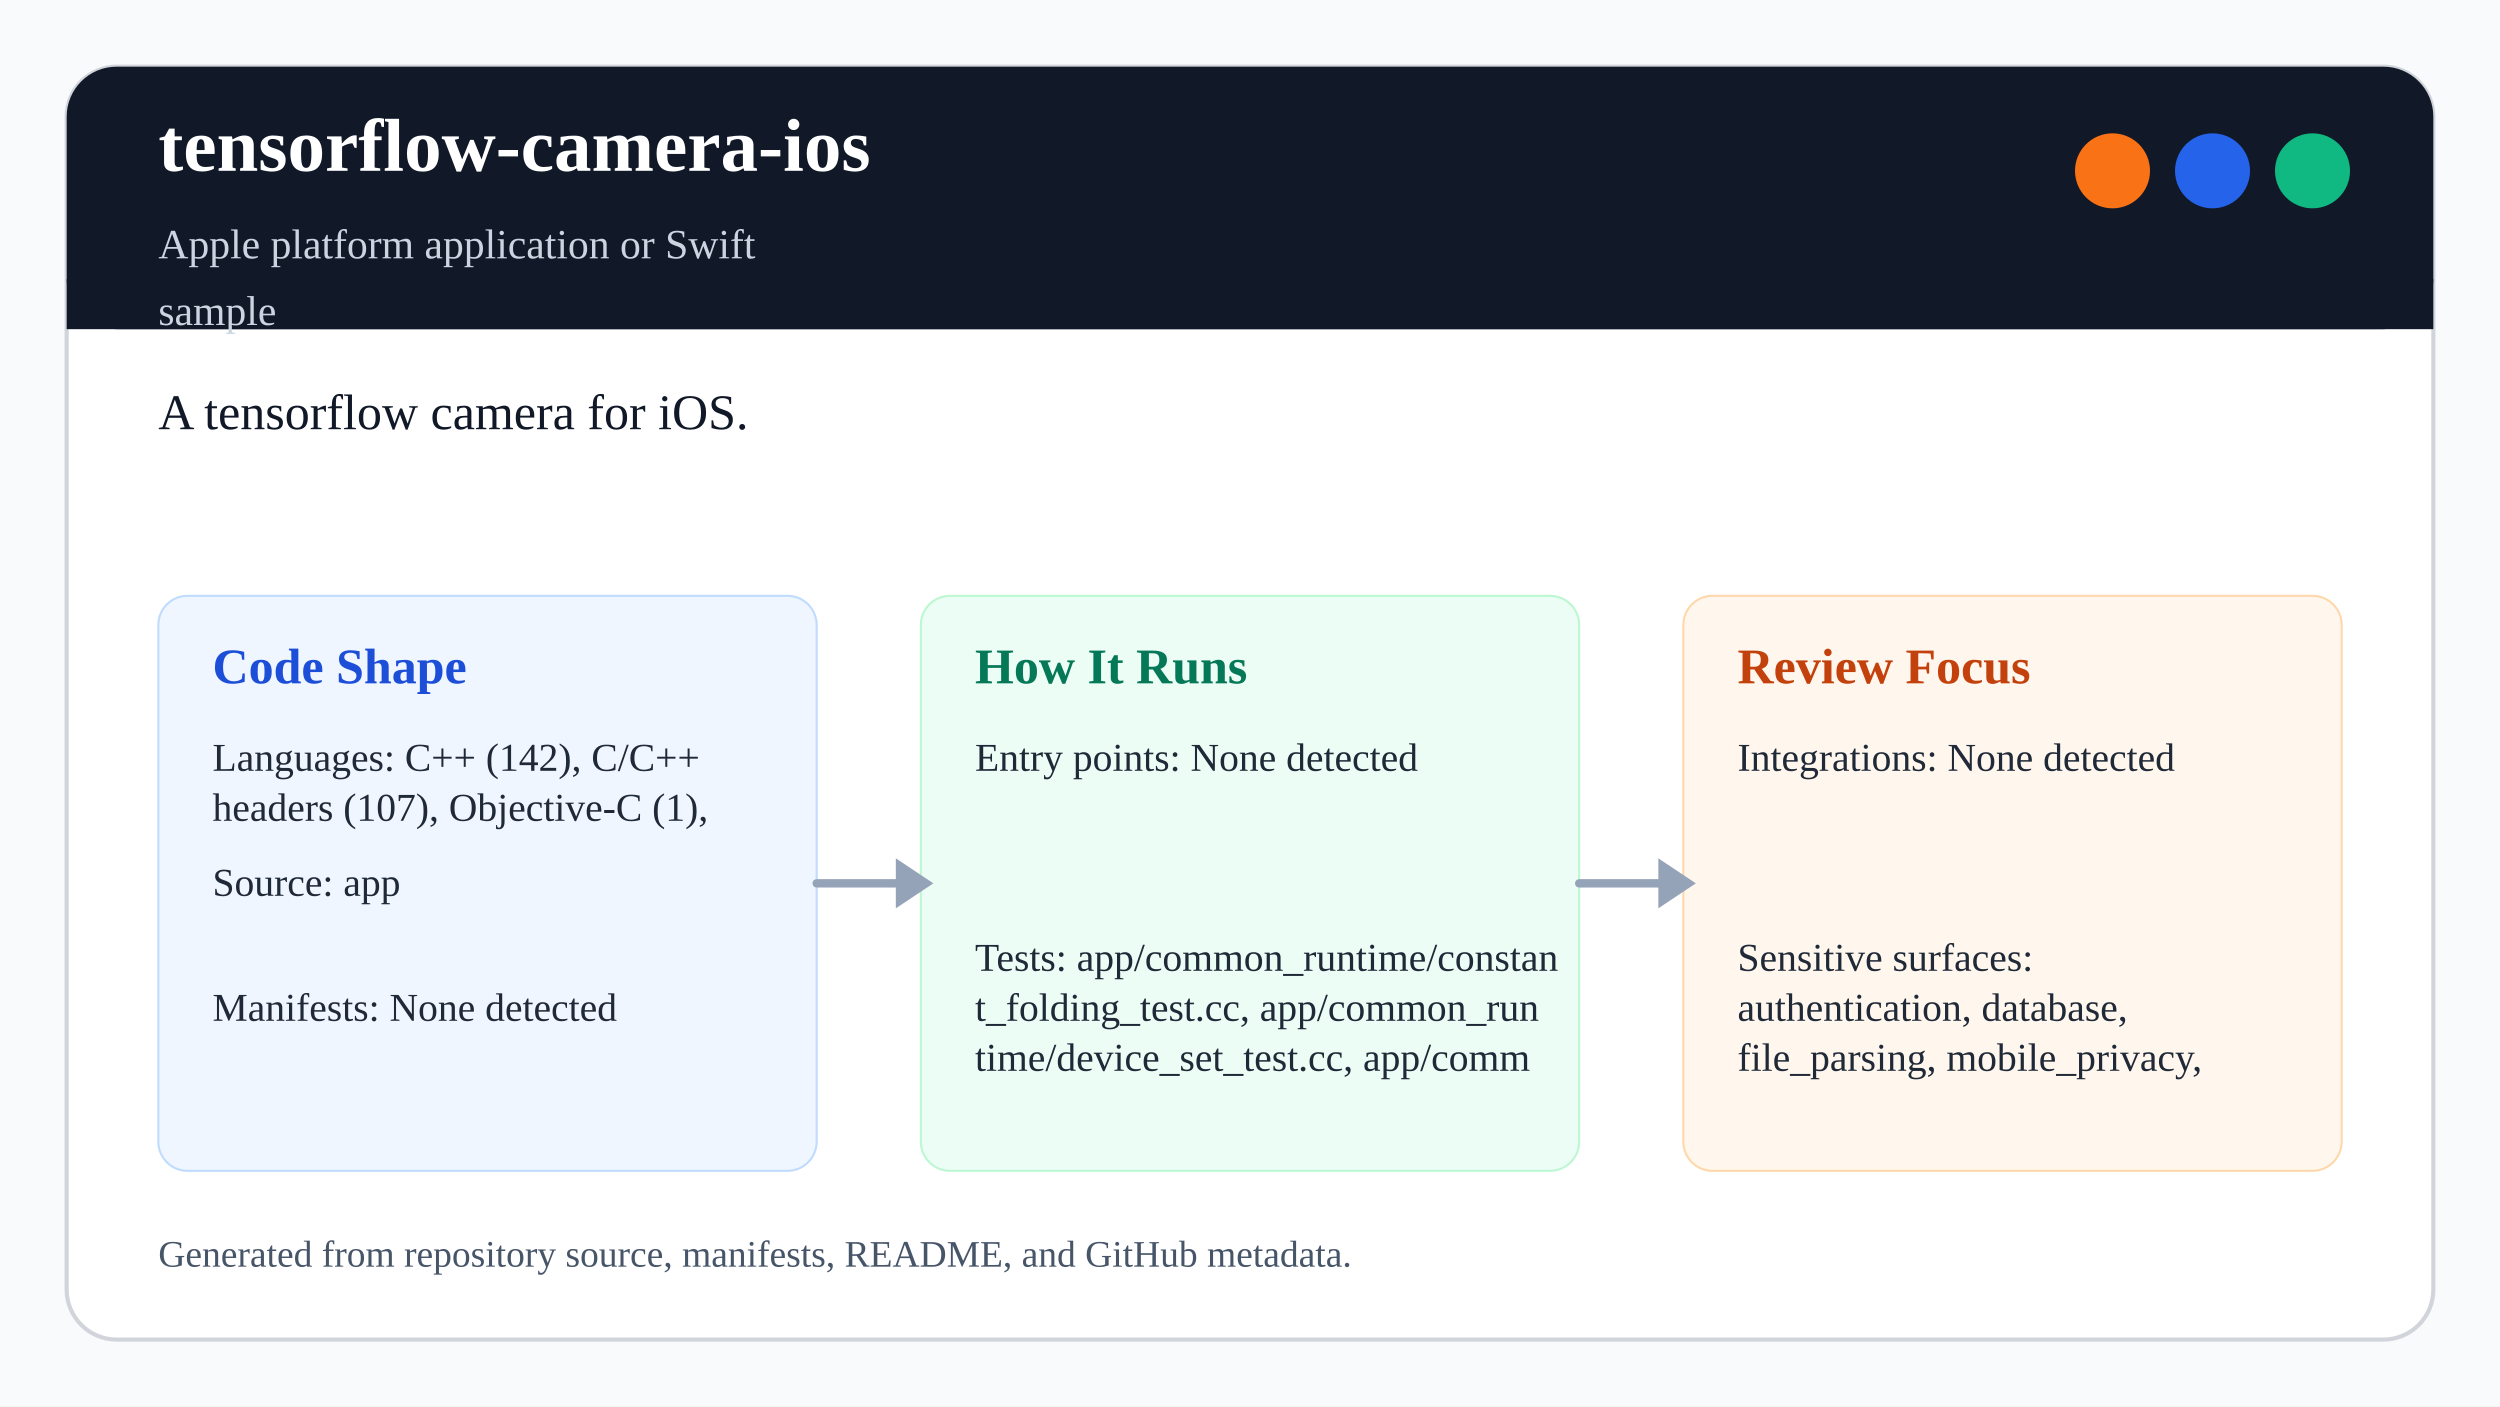
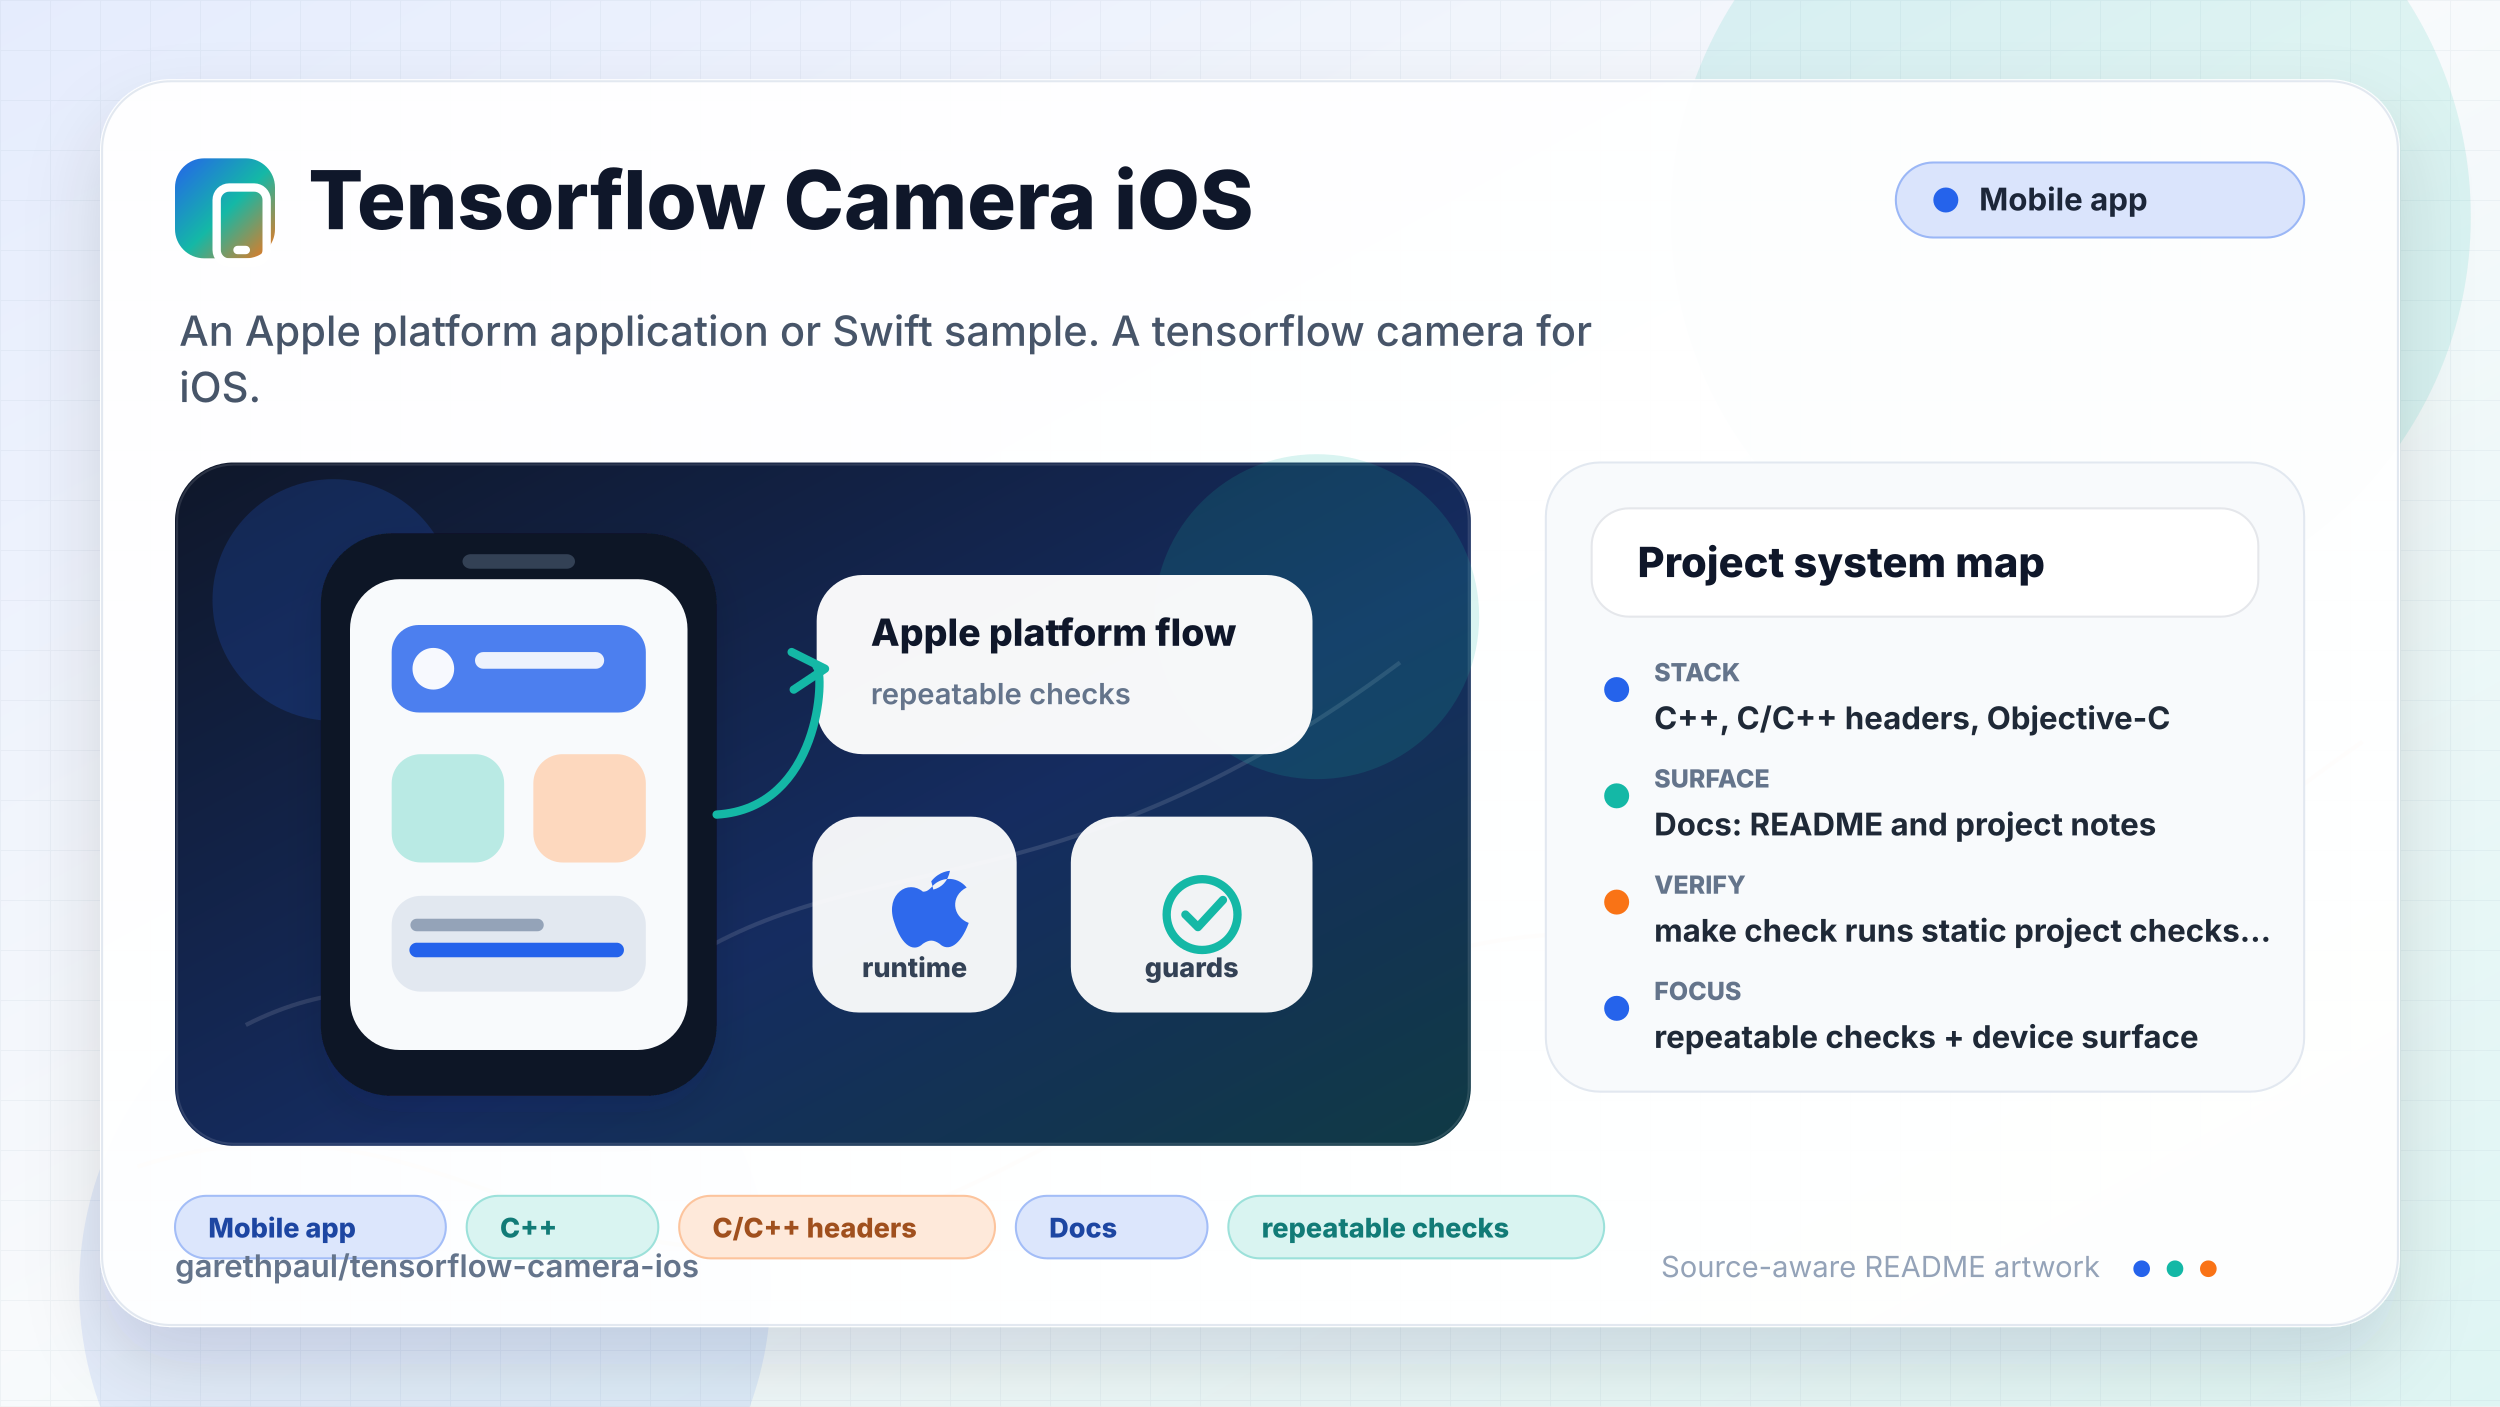
- <svg xmlns="http://www.w3.org/2000/svg" width="1200" height="675" viewBox="0 0 1200 675" role="img" aria-labelledby="title desc">
-   <rect width="1200" height="675" fill="#f8fafc" />
-   <rect x="32" y="32" width="1136" height="611" rx="24" fill="#ffffff" stroke="#d1d5db" stroke-width="2" />
-   <rect x="32" y="32" width="1136" height="126" rx="24" fill="#111827" />
-   <path d="M32 134h1136v24H32z" fill="#111827" />
-   <circle cx="1062" cy="82" r="18" fill="#2563eb" />
-   <circle cx="1110" cy="82" r="18" fill="#10b981" />
-   <circle cx="1014" cy="82" r="18" fill="#f97316" />
-   <text x="76" y="82" font-size="36" fill="#ffffff" font-weight="700">tensorflow-camera-ios</text>
-   <text x="76" y="124" font-size="20" fill="#cbd5e1">Apple platform application or Swift</text>
-   <text x="76" y="156" font-size="20" fill="#cbd5e1">sample</text>
-   <text x="76" y="206" font-size="24" fill="#111827">A tensorflow camera for iOS.</text>
-   <rect x="76" y="286" width="316" height="276" rx="14" fill="#eff6ff" stroke="#bfdbfe" />
-   <text x="102" y="328" font-size="24" font-weight="700" fill="#1d4ed8">Code Shape</text>
-   <text x="102" y="370" font-size="19" fill="#1f2937">Languages: C++ (142), C/C++</text>
-   <text x="102" y="394" font-size="19" fill="#1f2937">headers (107), Objective-C (1),</text>
-   <text x="102" y="430" font-size="19" fill="#1f2937">Source: app</text>
-   <text x="102" y="490" font-size="19" fill="#1f2937">Manifests: None detected</text>
-   <rect x="442" y="286" width="316" height="276" rx="14" fill="#ecfdf5" stroke="#bbf7d0" />
-   <text x="468" y="328" font-size="24" font-weight="700" fill="#047857">How It Runs</text>
-   <text x="468" y="370" font-size="19" fill="#1f2937">Entry points: None detected</text>
-   <text x="468" y="466" font-size="19" fill="#1f2937">Tests: app/common_runtime/constan</text>
-   <text x="468" y="490" font-size="19" fill="#1f2937">t_folding_test.cc, app/common_run</text>
-   <text x="468" y="514" font-size="19" fill="#1f2937">time/device_set_test.cc, app/comm</text>
-   <rect x="808" y="286" width="316" height="276" rx="14" fill="#fff7ed" stroke="#fed7aa" />
-   <text x="834" y="328" font-size="24" font-weight="700" fill="#c2410c">Review Focus</text>
-   <text x="834" y="370" font-size="19" fill="#1f2937">Integrations: None detected</text>
-   <text x="834" y="466" font-size="19" fill="#1f2937">Sensitive surfaces:</text>
-   <text x="834" y="490" font-size="19" fill="#1f2937">authentication, database,</text>
-   <text x="834" y="514" font-size="19" fill="#1f2937">file_parsing, mobile_privacy,</text>
-   <path d="M392 424h50" stroke="#94a3b8" stroke-width="4" stroke-linecap="round" />
-   <path d="M430 412l18 12-18 12z" fill="#94a3b8" />
-   <path d="M758 424h50" stroke="#94a3b8" stroke-width="4" stroke-linecap="round" />
-   <path d="M796 412l18 12-18 12z" fill="#94a3b8" />
-   <text x="76" y="608" font-size="18" fill="#475569">Generated from repository source, manifests, README, and GitHub metadata.</text>
+ <svg xmlns="http://www.w3.org/2000/svg" width="1200" height="675" viewBox="0 0 1200 675" role="img" aria-labelledby="p11e4ppq-title p11e4ppq-desc">
+   <defs>
+     <linearGradient id="p11e4ppq-bg" x1="0" y1="0" x2="1" y2="1">
+       <stop offset="0%" stop-color="#e5ecfd" />
+       <stop offset="48%" stop-color="#f8fafc" />
+       <stop offset="100%" stop-color="#def5f3" />
+     </linearGradient>
+     <linearGradient id="p11e4ppq-stage" x1="0" y1="0" x2="1" y2="1">
+       <stop offset="0%" stop-color="#0f172a" />
+       <stop offset="58%" stop-color="#152c60" />
+       <stop offset="100%" stop-color="#103a45" />
+     </linearGradient>
+     <linearGradient id="p11e4ppq-accent" x1="0" y1="0" x2="1" y2="1">
+       <stop offset="0%" stop-color="#2563eb" />
+       <stop offset="52%" stop-color="#14b8a6" />
+       <stop offset="100%" stop-color="#f97316" />
+     </linearGradient>
+     <linearGradient id="p11e4ppq-soft" x1="0" y1="0" x2="1" y2="1">
+       <stop offset="0%" stop-color="#cbdafa" />
+       <stop offset="100%" stop-color="#fee0cc" />
+     </linearGradient>
+     <filter id="p11e4ppq-shadow" x="-20%" y="-20%" width="140%" height="150%">
+       <feDropShadow dx="0" dy="18" stdDeviation="18" flood-color="#0f172a" flood-opacity="0.14" />
+     </filter>
+     <filter id="p11e4ppq-miniShadow" x="-20%" y="-20%" width="140%" height="150%">
+       <feDropShadow dx="0" dy="8" stdDeviation="10" flood-color="#0f172a" flood-opacity="0.12" />
+     </filter>
+     <pattern id="p11e4ppq-grid" width="24" height="24" patternUnits="userSpaceOnUse">
+       <path d="M24 0H0v24" fill="none" stroke="#94a3b8" stroke-opacity="0.16" stroke-width="1" />
+     </pattern>
+     <style>
+       .label { font: 700 13px ui-sans-serif, system-ui, -apple-system, BlinkMacSystemFont, "Segoe UI", sans-serif; letter-spacing: 0; text-transform: uppercase; }
+       .body { font-family: ui-sans-serif, system-ui, -apple-system, BlinkMacSystemFont, "Segoe UI", sans-serif; letter-spacing: 0; }
+     </style>
+   </defs>
+   <rect width="1200" height="675" fill="url(#p11e4ppq-bg)" />
+   <rect width="1200" height="675" fill="url(#p11e4ppq-grid)" opacity="0.65" />
+   <circle cx="204" cy="618" r="166" fill="#2563eb" opacity="0.10" />
+   <circle cx="994" cy="104" r="192" fill="#14b8a6" opacity="0.12" />
+   <path d="M66 560 C214 512 278 642 430 584 C576 528 676 408 838 462 C966 504 1034 426 1134 356" fill="none" stroke="#f97316" stroke-width="2" stroke-opacity="0.18" />
+   <rect x="48" y="38" width="1104" height="599" rx="34" fill="#ffffff" opacity="0.94" filter="url(#p11e4ppq-shadow)" />
+   <rect x="49" y="39" width="1102" height="597" rx="33" fill="none" stroke="#e2e8f0" stroke-width="1" />
+   <g class="body">
+     <rect x="84" y="76" width="48" height="48" rx="14" fill="url(#p11e4ppq-accent)" />
+     <rect x="104" y="90" width="24" height="36" rx="6" stroke="#ffffff" stroke-width="4" stroke-linecap="round" stroke-linejoin="round" fill="none" />
+     <path d="M16 30h4" transform="translate(98 90)" stroke="#ffffff" stroke-width="4" stroke-linecap="round" stroke-linejoin="round" fill="none" />
+     <text x="148" y="110" fill="#0f172a" font-size="39" font-weight="800">Tensorflow Camera iOS</text>
+     <rect x="910" y="78" width="196" height="36" rx="18" fill="#dae4fc" stroke="#9bb7f6" />
+     <circle cx="934" cy="96" r="6" fill="#2563eb" />
+     <text x="950" y="101" fill="#1c2639" font-size="15" font-weight="700">Mobile app</text>
+     <text x="86" y="166" fill="#475569" font-size="20" font-weight="500">An Apple platform application or Swift sample. A tensorflow camera for</text>
+     <text x="86" y="193" fill="#475569" font-size="20" font-weight="500">iOS.</text>
+   </g>
+   <g transform="translate(84 222)">
+     <rect x="0" y="0" width="622" height="328" rx="28" fill="url(#p11e4ppq-stage)" />
+     <rect x="1" y="1" width="620" height="326" rx="27" fill="none" stroke="#ffffff" stroke-opacity="0.12" />
+     <path d="M34 270 C116 228 166 286 250 236 C338 184 430 214 588 96" fill="none" stroke="#ffffff" stroke-opacity="0.12" stroke-width="2" />
+     <circle cx="76" cy="66" r="58" fill="#2563eb" opacity="0.20" />
+     <circle cx="548" cy="74" r="78" fill="#14b8a6" opacity="0.16" />
+     <g class="body">
+       <rect x="70" y="34" width="190" height="270" rx="34" fill="#111827" filter="url(#p11e4ppq-miniShadow)" />
+       <rect x="84" y="56" width="162" height="226" rx="24" fill="#f8fafc" />
+       <rect x="138" y="44" width="54" height="7" rx="4" fill="#334155" />
+       <rect x="104" y="78" width="122" height="42" rx="13" fill="#4c7fef" />
+       <circle cx="124" cy="99" r="10" fill="#ffffff" opacity="0.95" />
+       <rect x="144" y="91" width="62" height="8" rx="4" fill="#ffffff" opacity="0.9" />
+       <rect x="104" y="140" width="54" height="52" rx="14" fill="#b9eae4" />
+       <rect x="172" y="140" width="54" height="52" rx="14" fill="#fdd8be" />
+       <rect x="104" y="208" width="122" height="46" rx="14" fill="#e2e8f0" />
+       <path d="M116 234h96" stroke="#2563eb" stroke-width="7" stroke-linecap="round" />
+       <path d="M116 222h58" stroke="#94a3b8" stroke-width="6" stroke-linecap="round" />
+       <rect x="308" y="54" width="238" height="86" rx="22" fill="#ffffff" opacity="0.96" />
+       <text x="334" y="88" fill="#0f172a" font-size="18" font-weight="800">Apple platform flow</text>
+       <text x="334" y="116" fill="#64748b" font-size="14" font-weight="600">repeatable checks</text>
+       <path d="M260 169 C310 166 312 101 308 98" fill="none" stroke="#14b8a6" stroke-width="4" stroke-linecap="round" />
+       <path d="M296 91 l16 8 -15 10" fill="none" stroke="#14b8a6" stroke-width="4" stroke-linecap="round" stroke-linejoin="round" />
+       <rect x="306" y="170" width="98" height="94" rx="22" fill="#ffffff" opacity="0.94" />
+       <rect x="430" y="170" width="116" height="94" rx="22" fill="#ffffff" opacity="0.94" />
+       <path d="M25 7c4-5 9-5 9-5-1 5-4 8-8 9 M21 12c-7-6-18 1-14 14 4 13 10 15 14 11 3-2 5-2 8 0 4 4 10 1 14-10-8-3-9-13-1-17-5-6-13-5-17 0-2 2-3 2-4 2z" transform="translate(338 194)" fill="#2563eb" opacity="0.95" />
+       <circle cx="493" cy="217" r="17" stroke="#14b8a6" stroke-width="4" stroke-linecap="round" stroke-linejoin="round" fill="none" />
+       <path d="M13 21l6 6 12-13" transform="translate(472 196)" stroke="#14b8a6" stroke-width="4" stroke-linecap="round" stroke-linejoin="round" fill="none" />
+       <text x="355" y="247" fill="#334155" font-size="13" text-anchor="middle" font-weight="800">runtime</text>
+       <text x="488" y="247" fill="#334155" font-size="13" text-anchor="middle" font-weight="800">guards</text>
+     </g>
+   </g>
+   <g class="body" transform="translate(742 222)">
+     <rect x="0" y="0" width="364" height="302" rx="26" fill="#f8fafc" stroke="#e2e8f0" />
+     <rect x="22" y="22" width="320" height="52" rx="18" fill="#ffffff" stroke="#e5e7eb" />
+     <text x="44" y="55" fill="#0f172a" font-size="20" font-weight="800">Project system map</text>
+     <g transform="translate(24 94)">
+       <circle cx="10" cy="15" r="6" fill="#2563eb" />
+       <text x="28" y="11" fill="#64748b" font-size="12" font-weight="800">STACK</text>
+       <text x="28" y="34" fill="#1f2937" font-size="15" font-weight="650">C++, C/C++ headers, Objective-C</text>
+     </g>
+     <g transform="translate(24 145)">
+       <circle cx="10" cy="15" r="6" fill="#14b8a6" />
+       <text x="28" y="11" fill="#64748b" font-size="12" font-weight="800">SURFACE</text>
+       <text x="28" y="34" fill="#1f2937" font-size="15" font-weight="650">Docs: README and project notes</text>
+     </g>
+     <g transform="translate(24 196)">
+       <circle cx="10" cy="15" r="6" fill="#f97316" />
+       <text x="28" y="11" fill="#64748b" font-size="12" font-weight="800">VERIFY</text>
+       <text x="28" y="34" fill="#1f2937" font-size="15" font-weight="650">make check runs static project checks...</text>
+     </g>
+     <g transform="translate(24 247)">
+       <circle cx="10" cy="15" r="6" fill="#2563eb" />
+       <text x="28" y="11" fill="#64748b" font-size="12" font-weight="800">FOCUS</text>
+       <text x="28" y="34" fill="#1f2937" font-size="15" font-weight="650">repeatable checks + device surface</text>
+     </g>
+   </g>
+   <g class="body">
+     <rect x="84" y="574" width="130" height="30" rx="15" fill="#dce6fc" stroke="#a3bdf7" />
+     <text x="100" y="594" fill="#1d46a2" font-size="13" font-weight="800">Mobile app</text>
+     <rect x="224" y="574" width="92" height="30" rx="15" fill="#d9f4f1" stroke="#9ce1da" />
+     <text x="240" y="594" fill="#127b77" font-size="13" font-weight="800">C++</text>
+     <rect x="326" y="574" width="151.6" height="30" rx="15" fill="#fee9da" stroke="#fcc49d" />
+     <text x="342" y="594" fill="#a0501e" font-size="13" font-weight="800">C/C++ headers</text>
+     <rect x="487.6" y="574" width="92" height="30" rx="15" fill="#dce6fc" stroke="#a3bdf7" />
+     <text x="503.6" y="594" fill="#1d46a2" font-size="13" font-weight="800">Docs</text>
+     <rect x="589.6" y="574" width="180.4" height="30" rx="15" fill="#d9f4f1" stroke="#9ce1da" />
+     <text x="605.6" y="594" fill="#127b77" font-size="13" font-weight="800">repeatable checks</text>
+   </g>
+   <g class="body">
+     <text x="84" y="613" fill="#64748b" font-size="15" font-weight="600">garethpaul/tensorflow-camera-ios</text>
+     <text x="1008" y="613" fill="#94a3b8" font-size="14" text-anchor="end">Source-aware README artwork</text>
+     <circle cx="1028" cy="609" r="4" fill="#2563eb" />
+     <circle cx="1044" cy="609" r="4" fill="#14b8a6" />
+     <circle cx="1060" cy="609" r="4" fill="#f97316" />
+   </g>
</svg>
